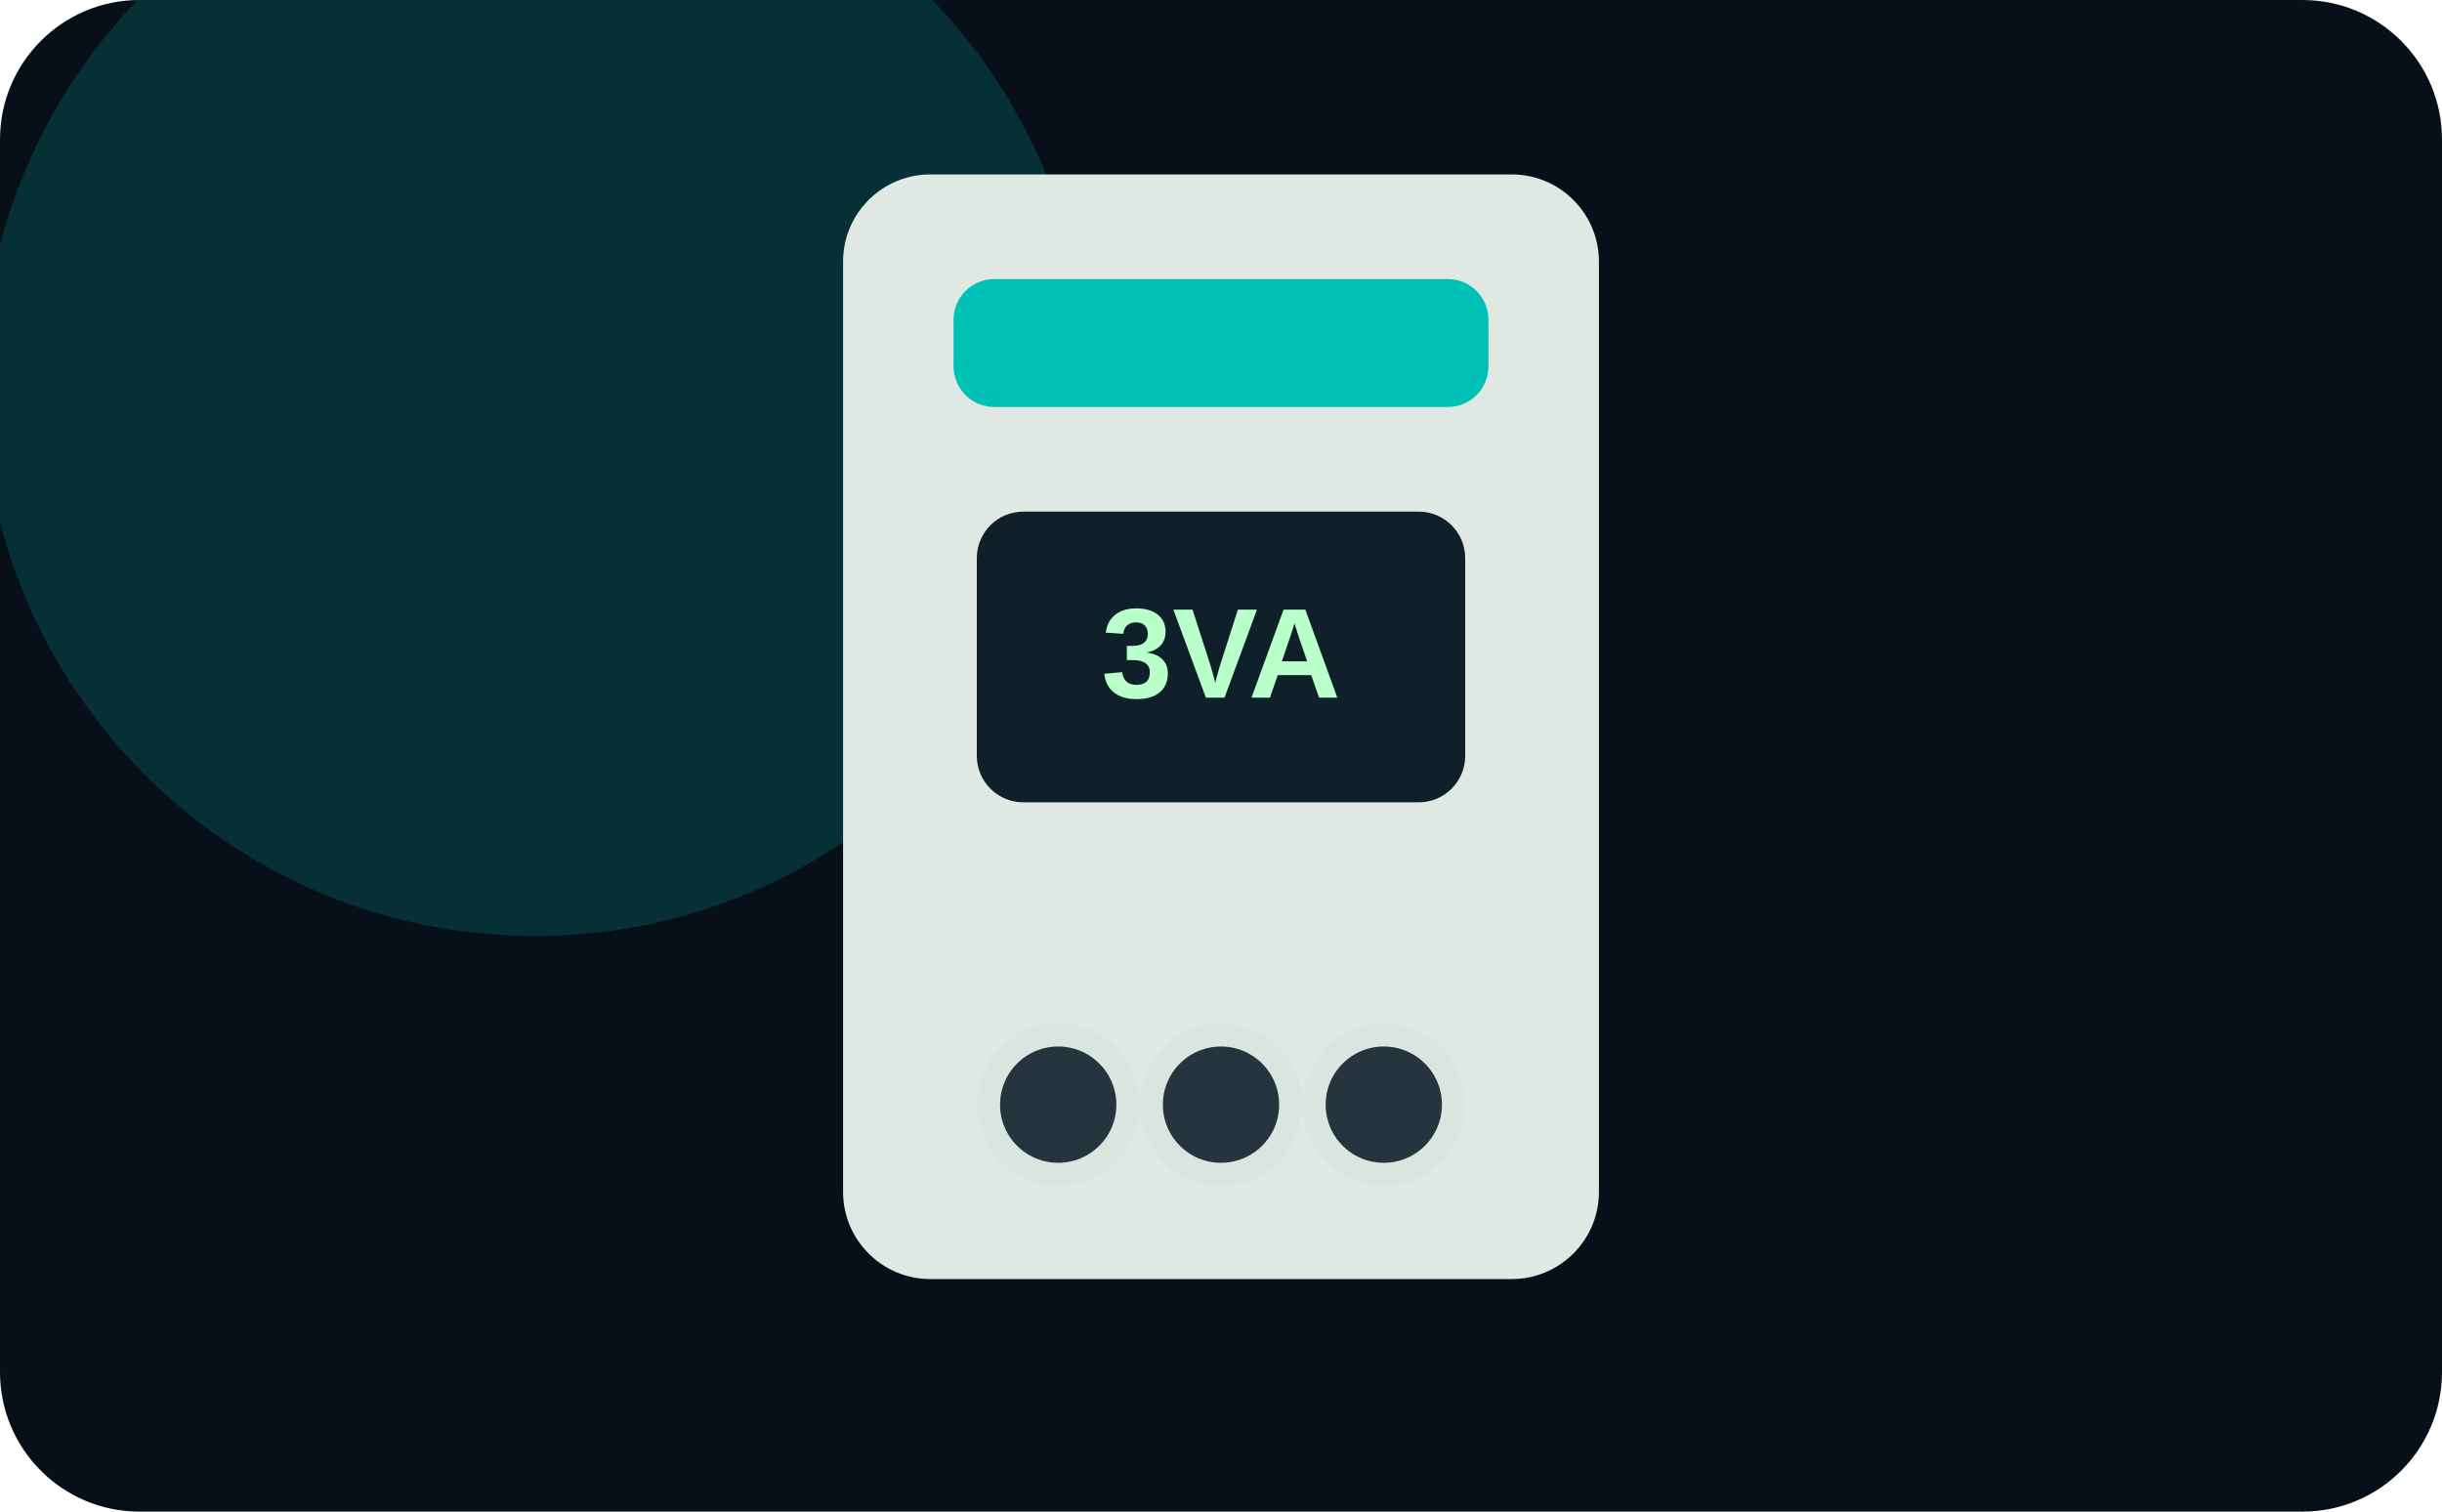
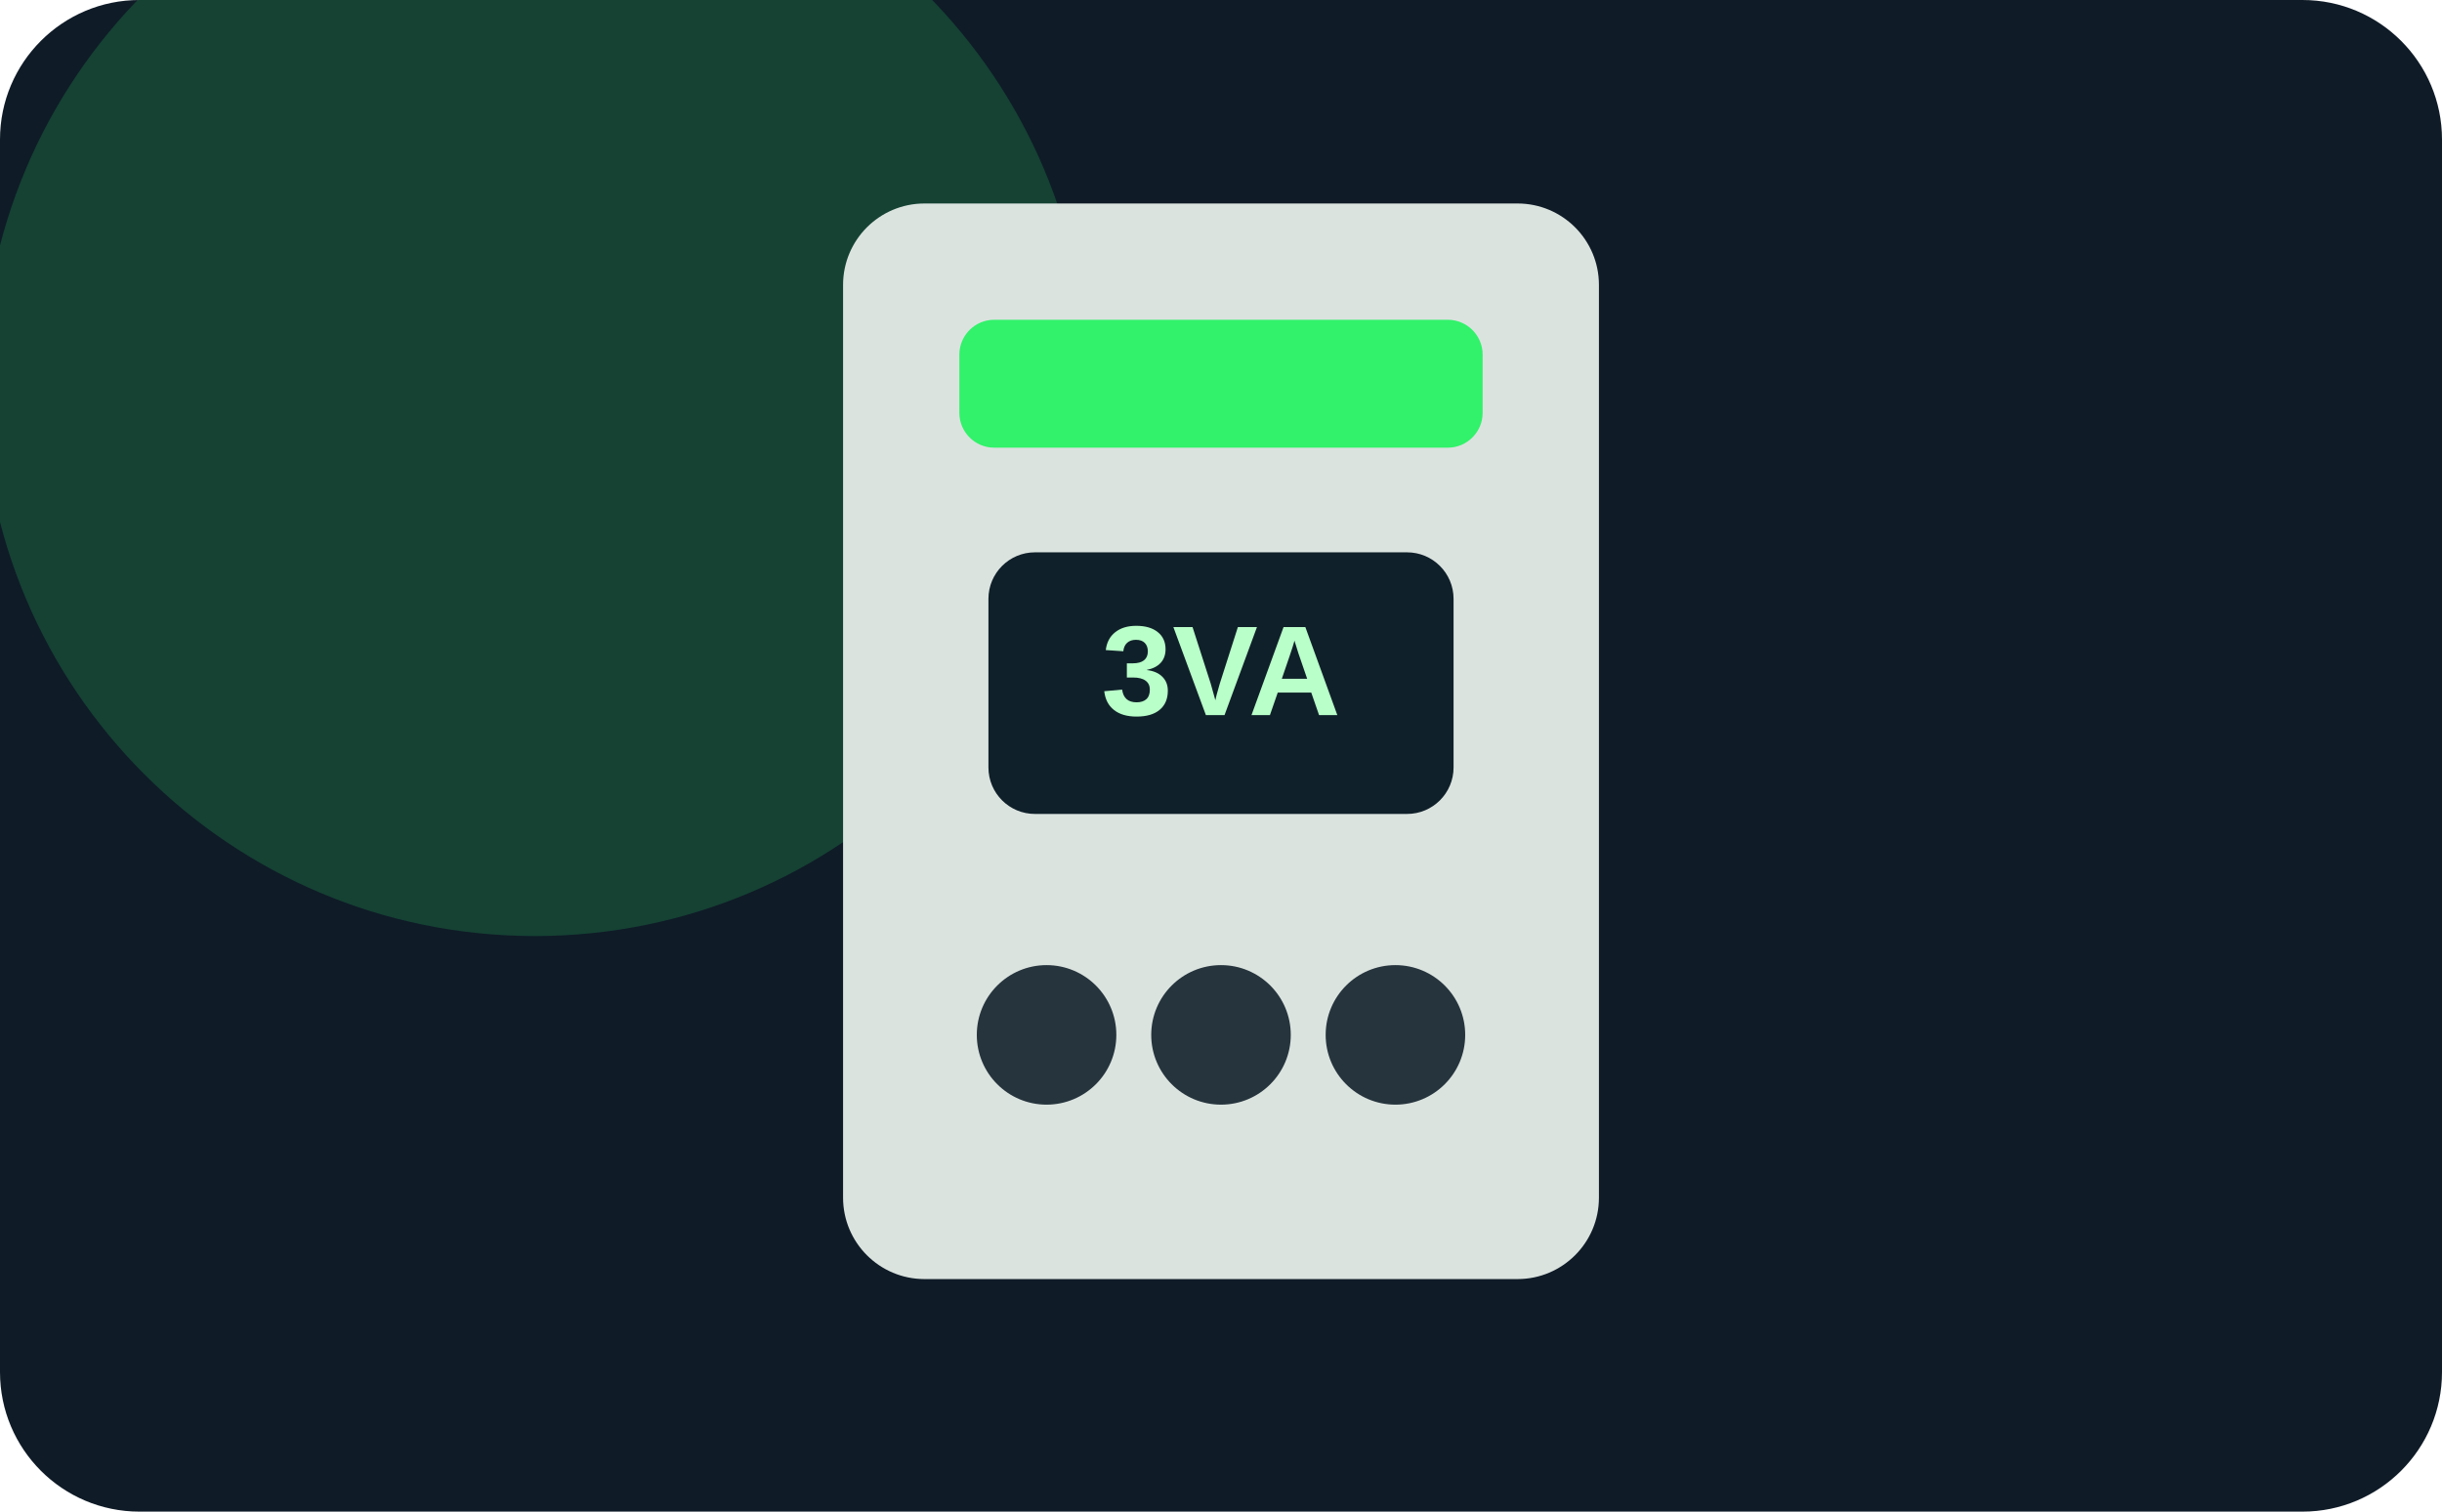
<svg xmlns="http://www.w3.org/2000/svg" width="420" height="260" viewBox="0 0 420 260">
-   <rect width="420" height="260" rx="24" fill="#071018" />
-   <circle cx="92" cy="66" r="95" fill="#00c1b5" opacity=".18" />
-   <rect x="145" y="30" width="130" height="190" rx="15" fill="#dfe8e3" />
-   <rect x="164" y="48" width="92" height="22" rx="7" fill="#00c1b5" />
-   <rect x="168" y="88" width="84" height="50" rx="8" fill="#0f202a" />
-   <text x="210" y="120" fill="#b9ffc9" font-family="Arial" font-size="22" font-weight="700" text-anchor="middle">3VA</text>
-   <circle cx="182" cy="190" r="12" fill="#26343d" stroke="#dbe5df" stroke-width="4" />
-   <circle cx="210" cy="190" r="12" fill="#26343d" stroke="#dbe5df" stroke-width="4" />
-   <circle cx="238" cy="190" r="12" fill="#26343d" stroke="#dbe5df" stroke-width="4" />
+   <rect width="420" height="260" rx="24" fill="#0f1b27" />
+   <circle cx="92" cy="66" r="95" fill="#31f26a" opacity=".18" />
+   <rect x="145" y="35" width="130" height="185" rx="14" fill="#dbe3df" />
+   <rect x="165" y="55" width="90" height="22" rx="6" fill="#31f26a" />
+   <rect x="170" y="95" width="80" height="45" rx="8" fill="#10202a" />
+   <text x="210" y="123" fill="#b9ffc9" font-family="Arial" font-size="22" font-weight="700" text-anchor="middle">3VA</text>
+   <circle cx="180" cy="178" r="12" fill="#26343d" />
+   <circle cx="210" cy="178" r="12" fill="#26343d" />
+   <circle cx="240" cy="178" r="12" fill="#26343d" />
</svg>
